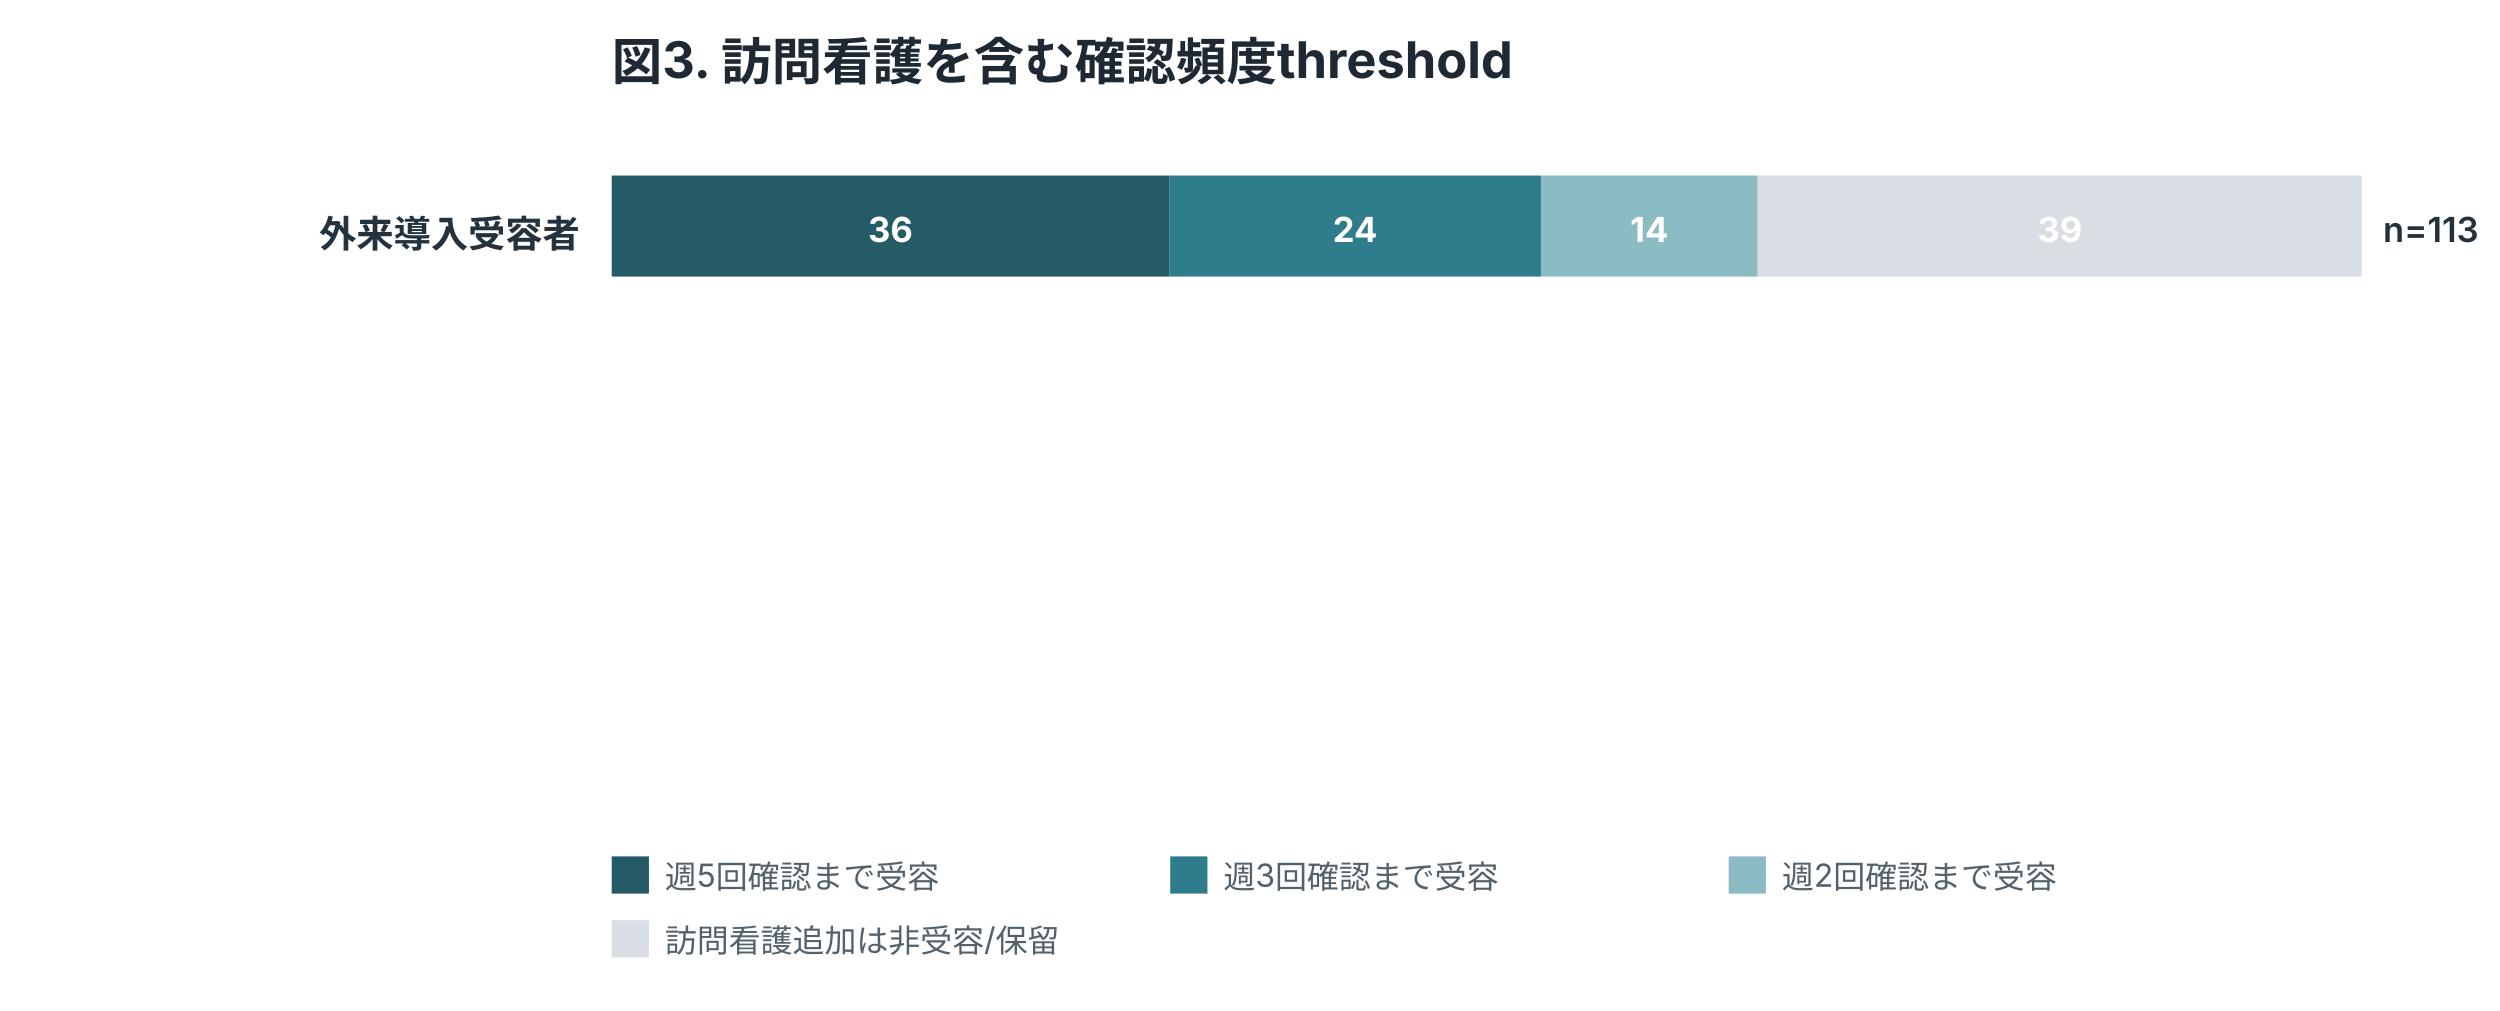
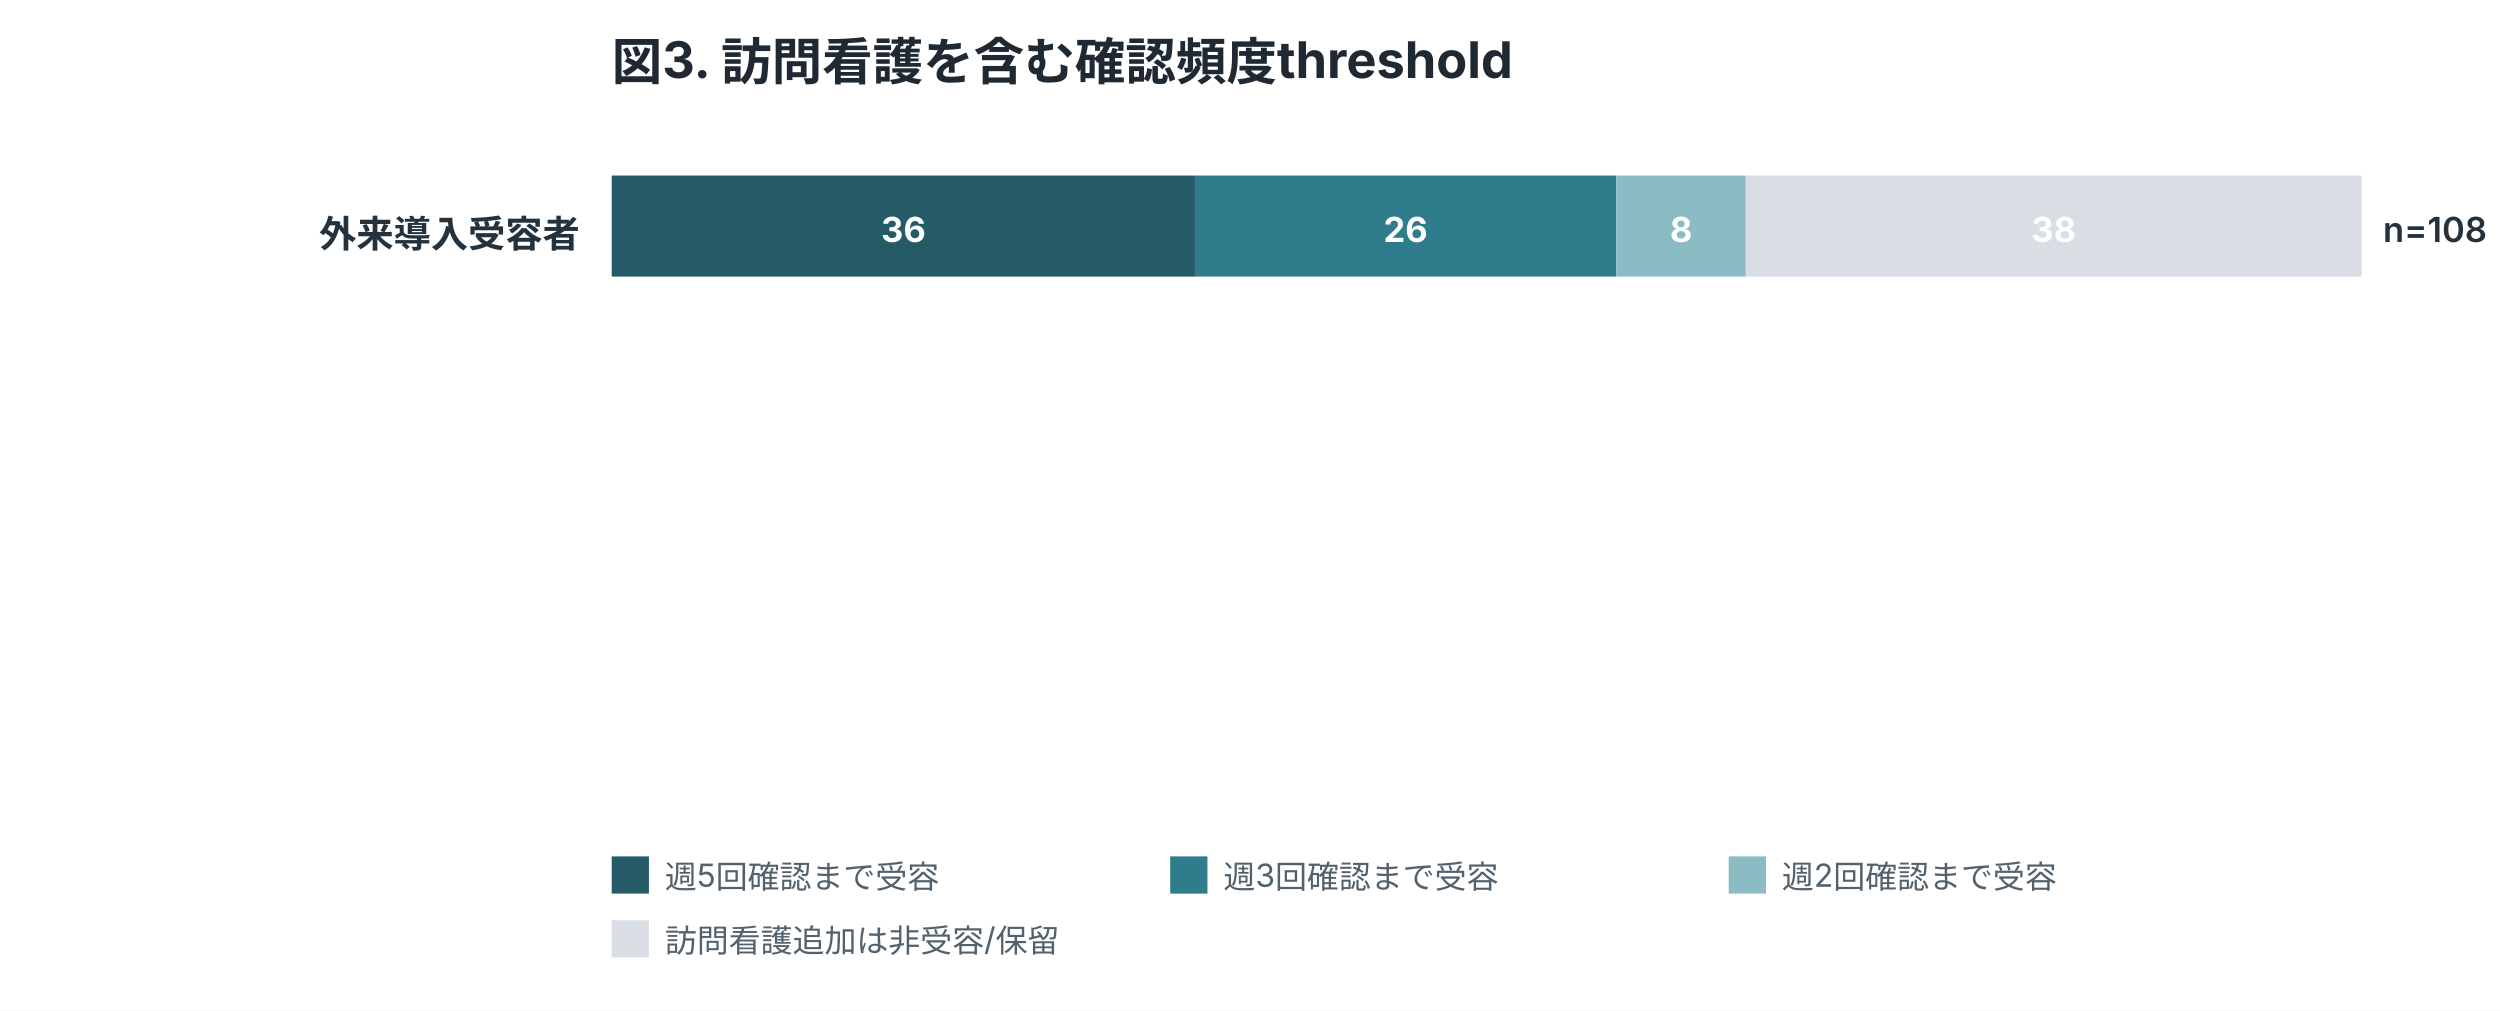
<svg xmlns="http://www.w3.org/2000/svg" width="940" height="380" viewBox="0 0 940 380" role="img">
  <style>
.title{font:700 19px -apple-system,BlinkMacSystemFont,"Segoe UI",sans-serif;fill:#1f2933}
.label{font:600 14px -apple-system,BlinkMacSystemFont,"Segoe UI",sans-serif;fill:#24323d}
.num{font:600 13px -apple-system,BlinkMacSystemFont,"Segoe UI",sans-serif;fill:#24323d}
.axis,.legend,.note{font:12px -apple-system,BlinkMacSystemFont,"Segoe UI",sans-serif;fill:#52616b}
.inside{font:700 13px -apple-system,BlinkMacSystemFont,"Segoe UI",sans-serif;fill:white}
.big{font:700 34px -apple-system,BlinkMacSystemFont,"Segoe UI",sans-serif;fill:#1f2933}
</style>
  <rect width="100%" height="100%" fill="white" />
  <text x="230" y="30" class="title">図3. 訪問看護を含む確認頻度threshold</text>
  <text x="218" y="93" text-anchor="end" class="label">外来導入受容者</text>
-   <rect x="230.0" y="66" width="209.6" height="38" fill="#245b67" />
-   <text x="334.8" y="91" text-anchor="middle" class="inside">36</text>
-   <rect x="439.6" y="66" width="139.8" height="38" fill="#2f7d8c" />
-   <text x="509.5" y="91" text-anchor="middle" class="inside">24</text>
-   <rect x="579.4" y="66" width="81.5" height="38" fill="#8bbbc3" />
-   <text x="620.1" y="91" text-anchor="middle" class="inside">14</text>
-   <rect x="660.9" y="66" width="227.1" height="38" fill="#d8dee4" />
-   <text x="774.5" y="91" text-anchor="middle" class="inside">39</text>
-   <text x="896" y="91" class="num">n=113</text>
+   <rect x="230.0" y="66" width="219.3" height="38" fill="#245b67" />
+   <text x="339.7" y="91" text-anchor="middle" class="inside">36</text>
+   <rect x="449.3" y="66" width="158.4" height="38" fill="#2f7d8c" />
+   <text x="528.5" y="91" text-anchor="middle" class="inside">26</text>
+   <rect x="607.7" y="66" width="48.7" height="38" fill="#8bbbc3" />
+   <text x="632.1" y="91" text-anchor="middle" class="inside">8</text>
+   <rect x="656.5" y="66" width="231.5" height="38" fill="#d8dee4" />
+   <text x="772.2" y="91" text-anchor="middle" class="inside">38</text>
+   <text x="896" y="91" class="num">n=108</text>
  <rect x="230" y="322" width="14" height="14" fill="#245b67" />
  <text x="250" y="334" class="legend">週5回確認まで受容</text>
  <rect x="440" y="322" width="14" height="14" fill="#2f7d8c" />
  <text x="460" y="334" class="legend">週3回確認まで受容</text>
  <rect x="650" y="322" width="14" height="14" fill="#8bbbc3" />
  <text x="670" y="334" class="legend">週2回確認まで受容</text>
  <rect x="230" y="346" width="14" height="14" fill="#d8dee4" />
  <text x="250" y="358" class="legend">訪問看護追加は非受容/保留</text>
</svg>
